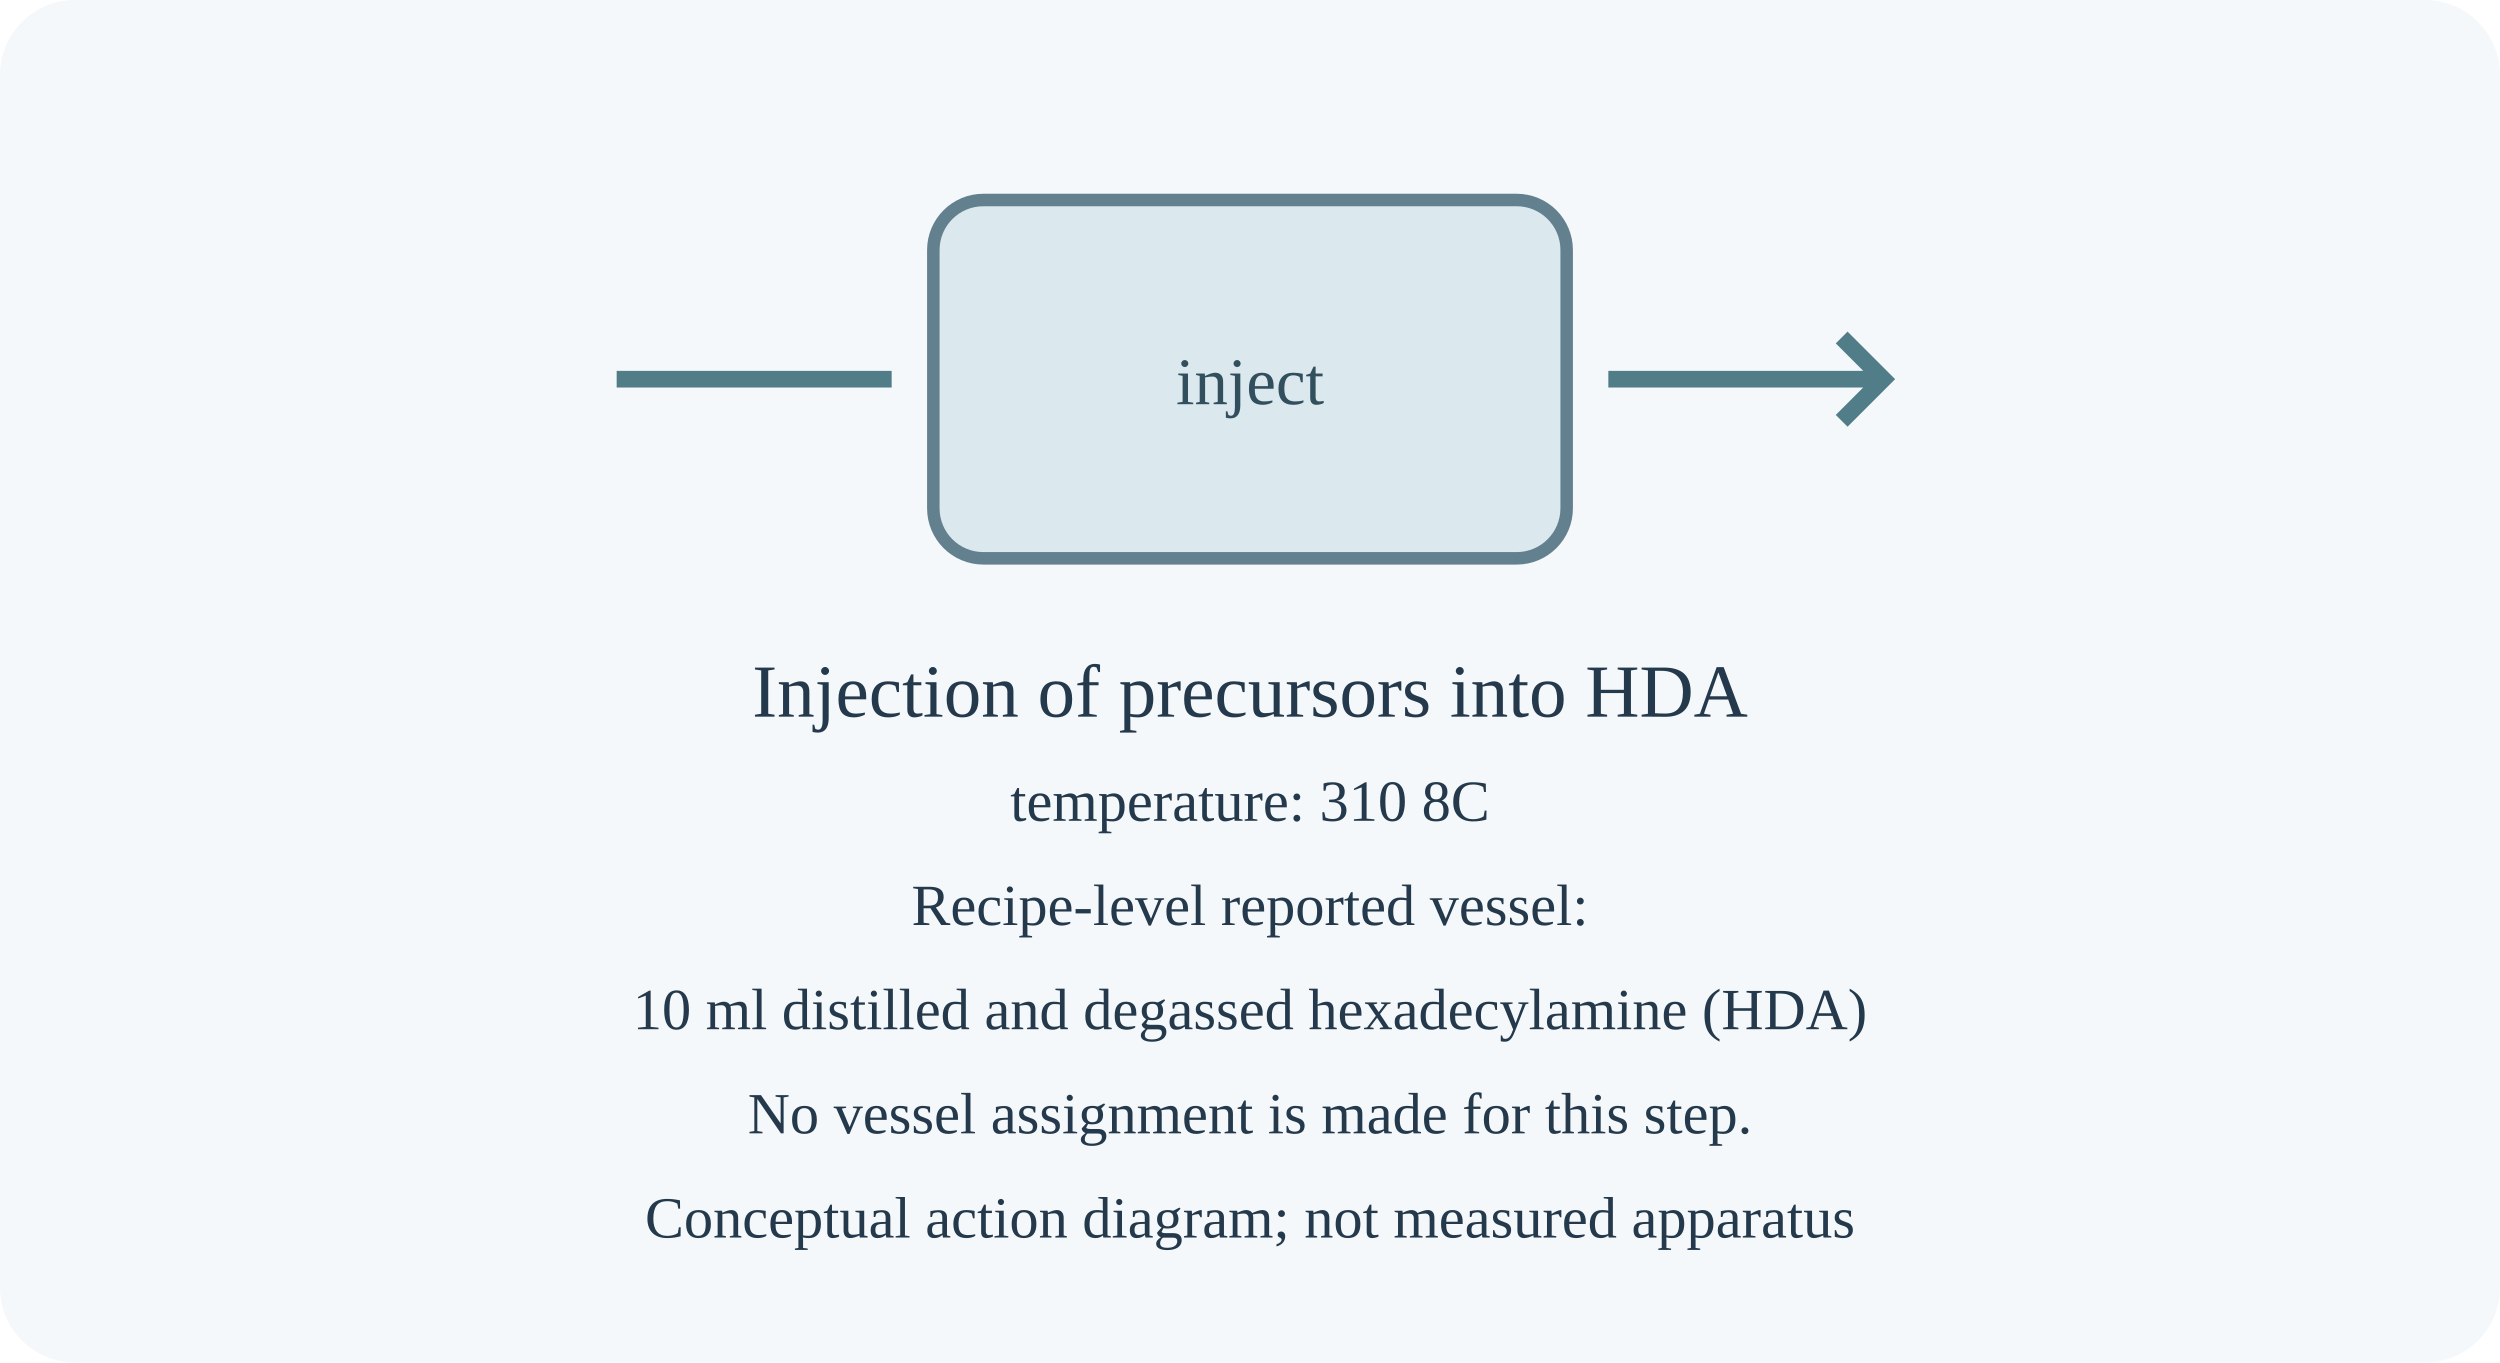
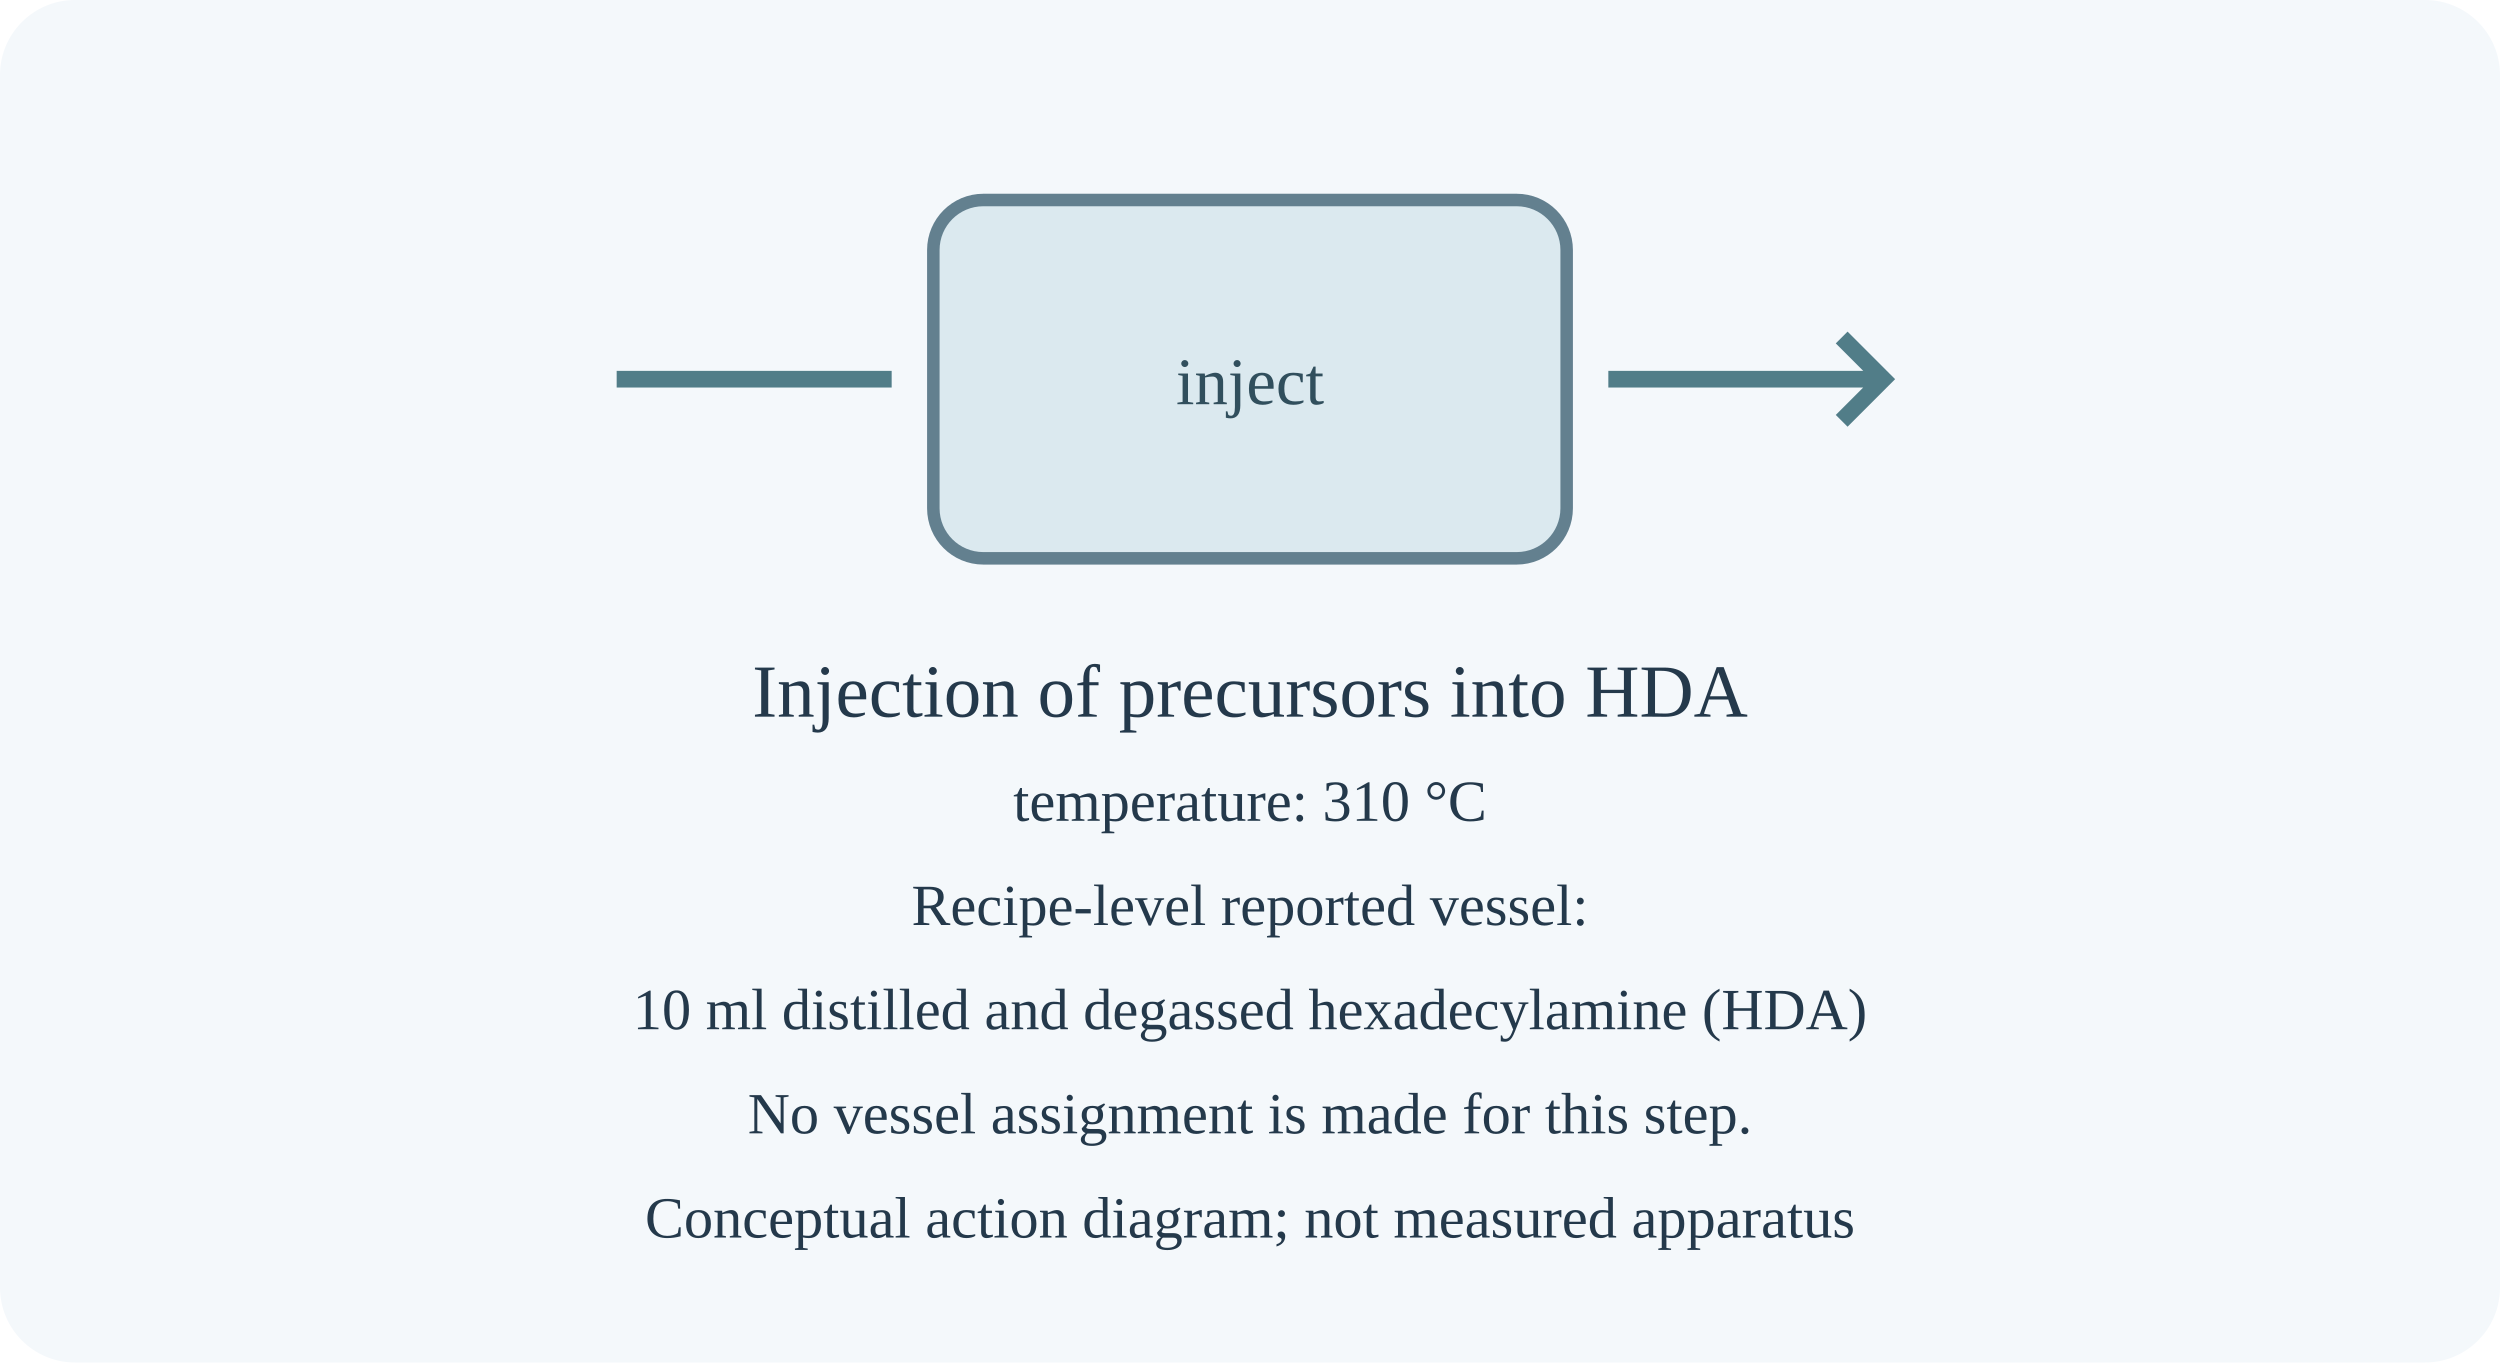
<svg xmlns="http://www.w3.org/2000/svg" viewBox="0 0 600 327" role="img" aria-labelledby="title desc">
  <rect width="600" height="327" rx="18" fill="#f4f8fb" />
  <rect x="224" y="48" width="152" height="86" rx="12" fill="#dbe9ef" stroke="#63808f" stroke-width="3" />
  <path d="M148 91H214M386 91H452M442 81L452 91 442 101" fill="none" stroke="#517d88" stroke-width="4" />
  <text x="300" y="97" text-anchor="middle" font-size="16" fill="#314f5d">inject</text>
  <text x="300" y="172" text-anchor="middle" font-size="18" fill="#24394b">Injection of precursors into HDA</text>
-   <text x="300" y="197" text-anchor="middle" font-size="14" fill="#24394b">temperature: 310 8C</text>
+   <text x="300" y="197" text-anchor="middle" font-size="14" fill="#24394b">temperature: 310 °C</text>
  <text x="300" y="222" text-anchor="middle" font-size="14" fill="#24394b">Recipe-level reported vessel:</text>
  <text x="300" y="247" text-anchor="middle" font-size="14" fill="#24394b">10 ml distilled and degassed hexadecylamine (HDA)</text>
  <text x="300" y="272" text-anchor="middle" font-size="14" fill="#24394b">No vessel assignment is made for this step.</text>
  <text x="300" y="297" text-anchor="middle" font-size="14" fill="#24394b">Conceptual action diagram; not measured apparatus</text>
</svg>
